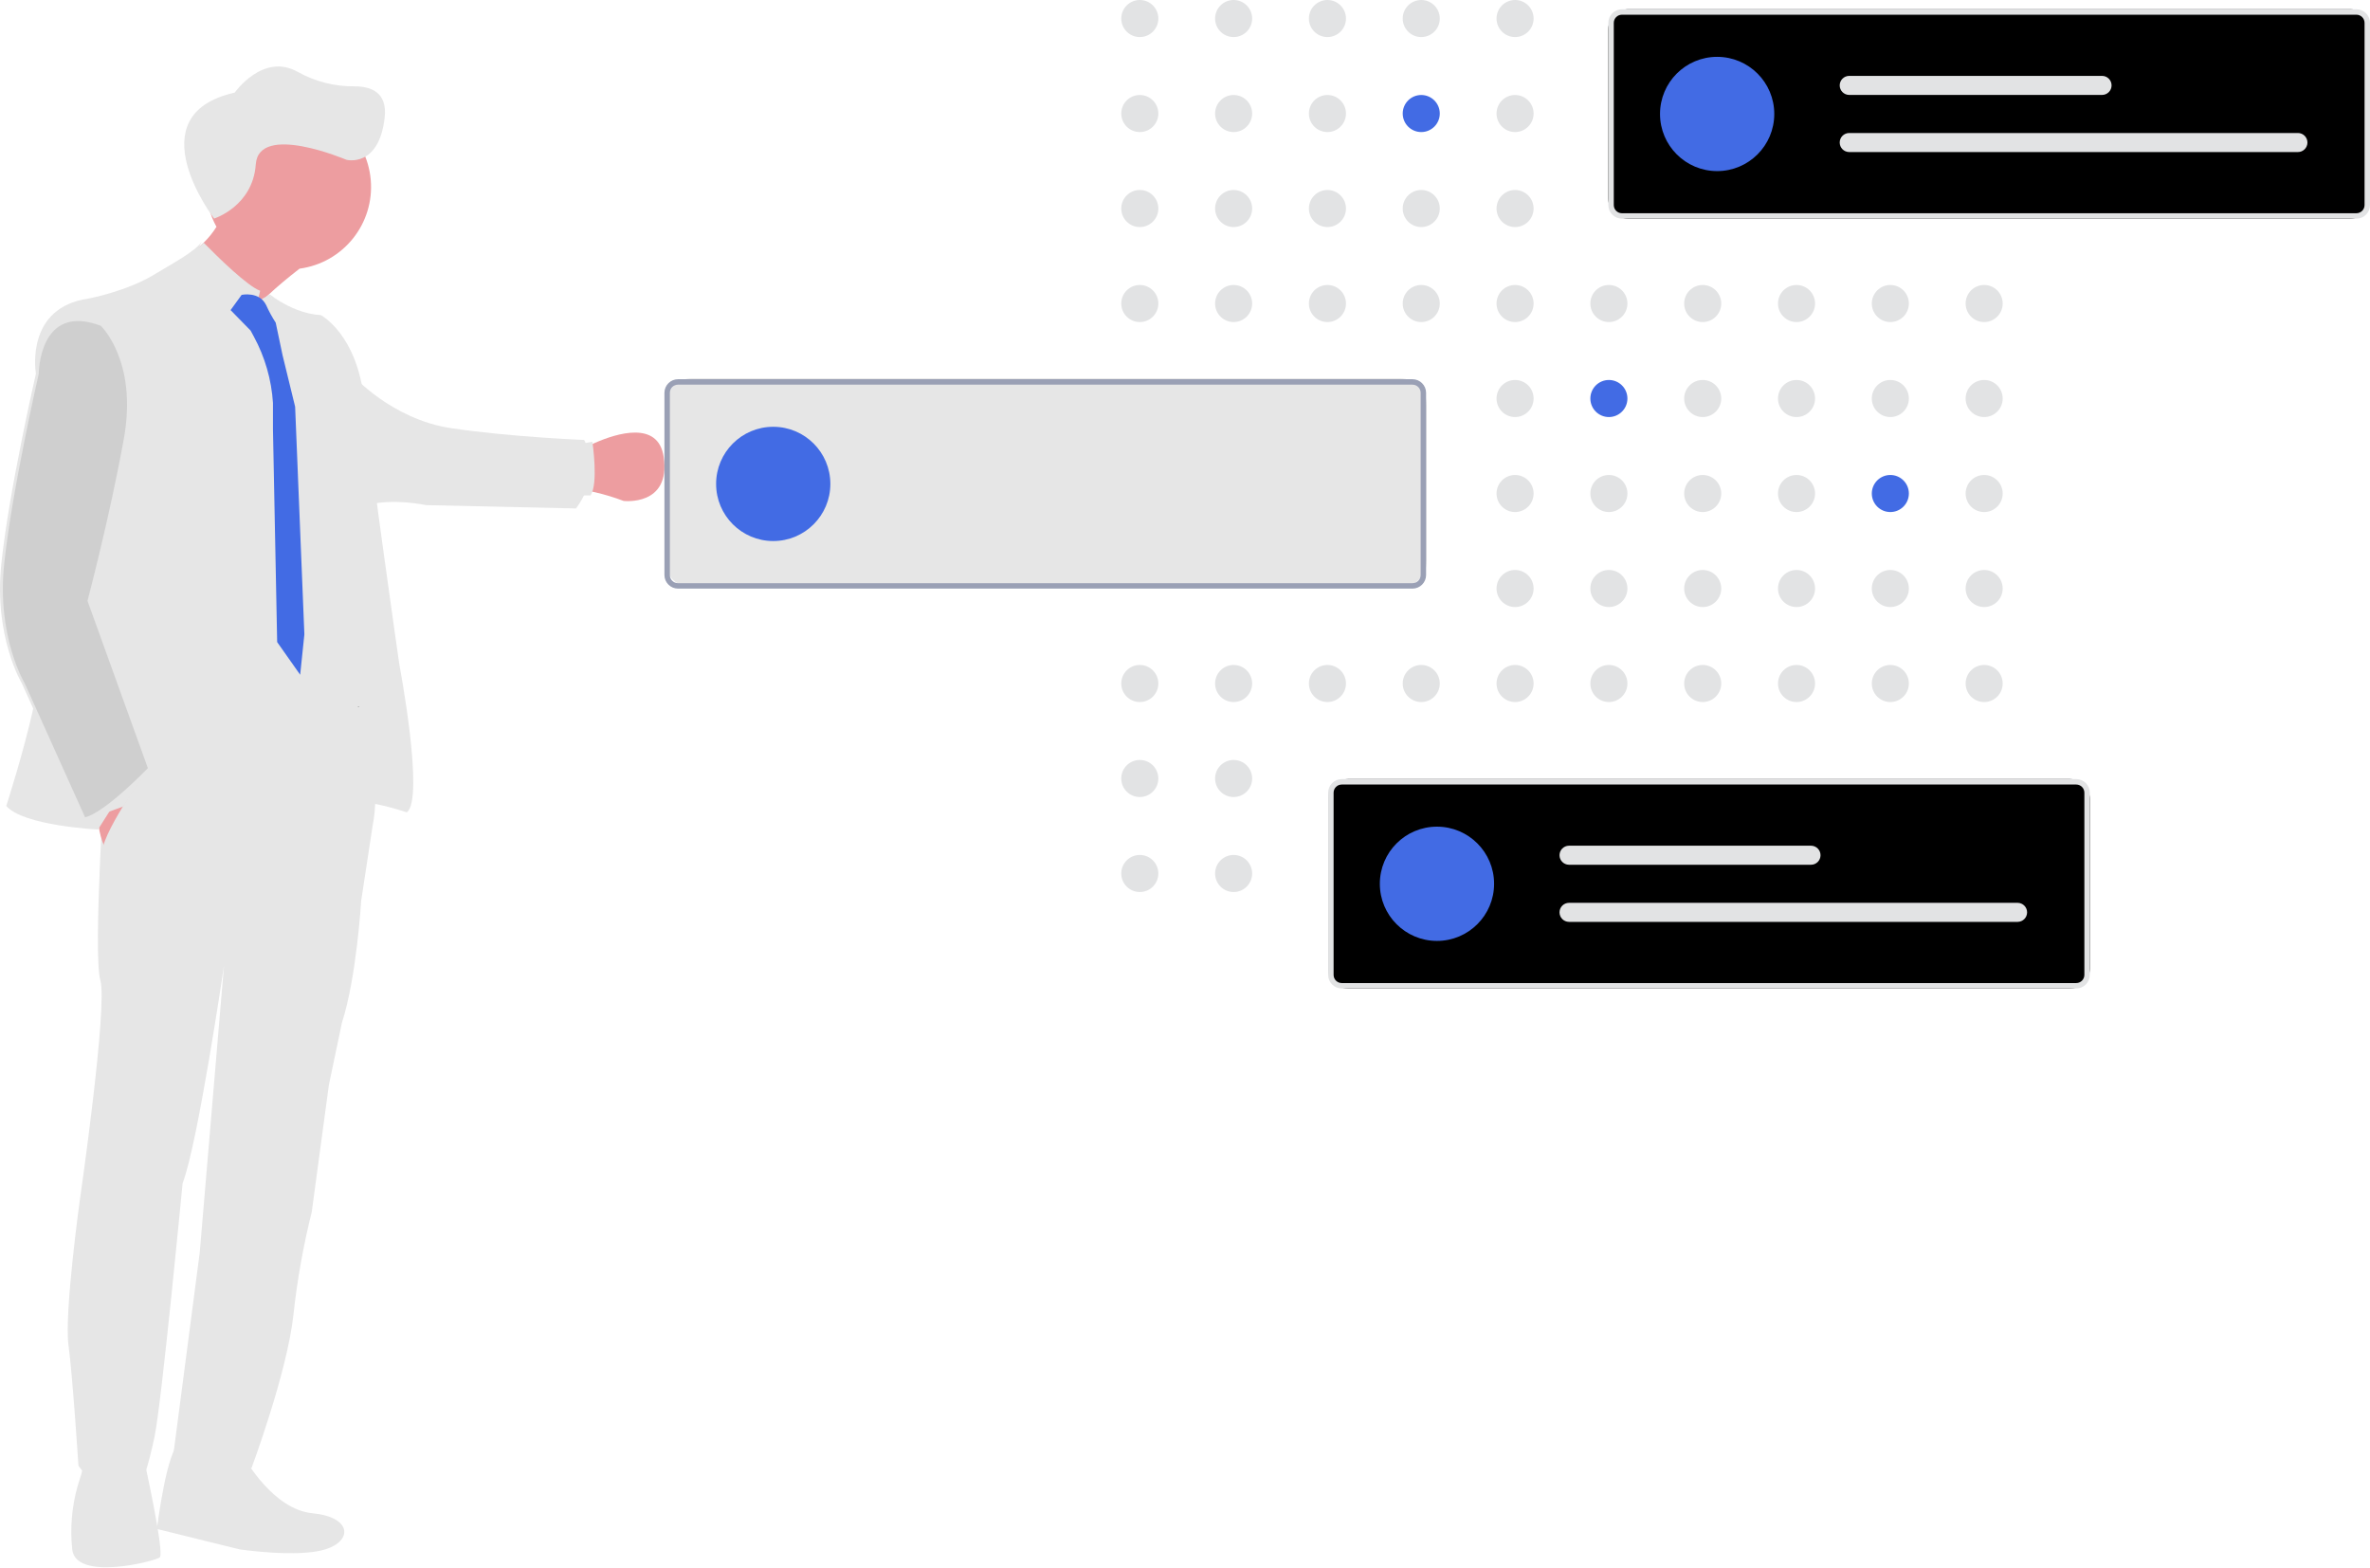
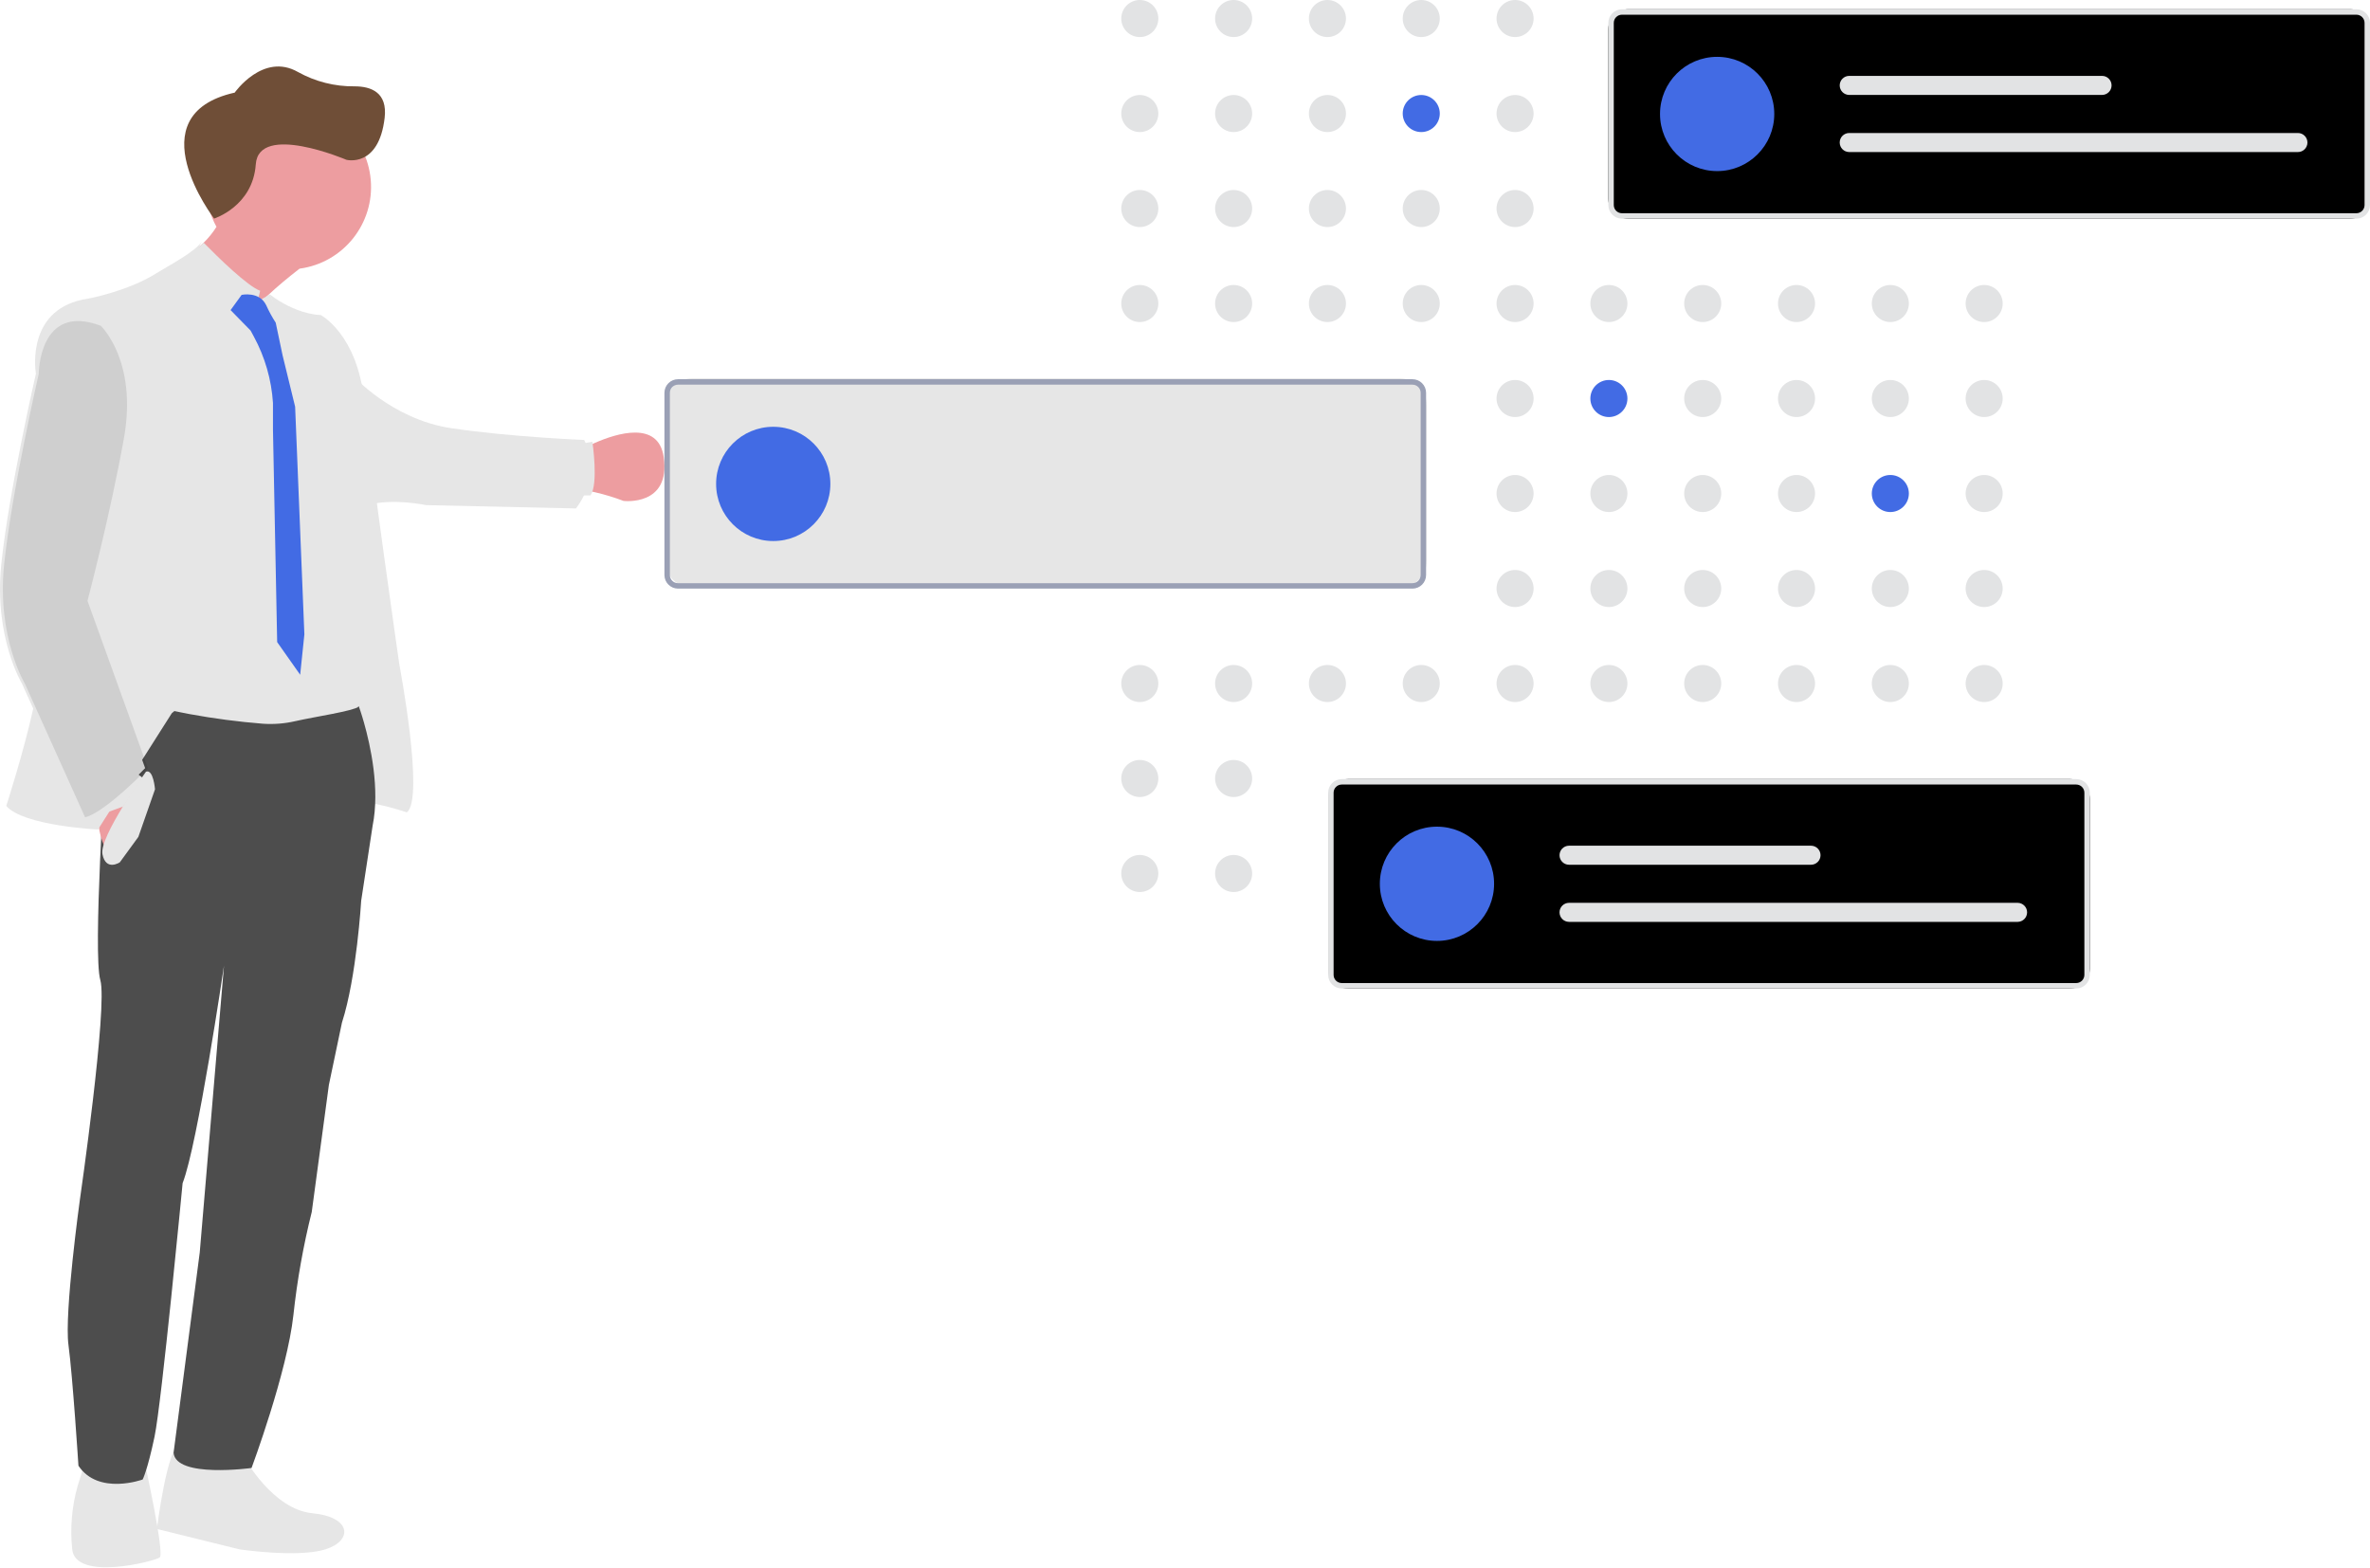
<svg xmlns="http://www.w3.org/2000/svg" width="960" height="634.843" viewBox="0 0 960 634.843" role="img" artist="Katerina Limpitsouni" source="https://undraw.co/">
-   <style>@keyframes svg-sway{0%,100%{transform:rotate(0deg)}50%{transform:rotate(2.5deg)}}@keyframes svg-drift{0%,100%{transform:translate(0,0)}50%{transform:translate(4px,-5px)}}@keyframes svg-pulse{0%,100%{transform:scale(1);opacity:1}50%{transform:scale(1.15);opacity:.85}}.svg-anim{transform-box:fill-box;transform-origin:50% 50%}.svg-a3{animation:svg-sway 8.5s ease-in-out infinite .6s;transform-origin:50% 100%}.svg-a4{animation:svg-drift 9s ease-in-out infinite .9s}.svg-a6{animation:svg-sway 7s ease-in-out infinite .2s}.svg-d1{animation:svg-pulse 3s ease-in-out infinite}.svg-d2{animation:svg-pulse 3.6s ease-in-out infinite .5s}.svg-d3{animation:svg-pulse 2.6s ease-in-out infinite 1s}.svg-d4{animation:svg-pulse 4s ease-in-out infinite 1.4s}@keyframes svg-nod{0%,50%,100%{transform:rotate(0deg)}20%{transform:rotate(-2.5deg)}35%{transform:rotate(2deg)}}@keyframes svg-tick-glow{0%,100%{filter:drop-shadow(0 0 0px rgba(58,128,255,.7))}50%{filter:drop-shadow(0 0 8px rgba(58,128,255,1))}}@keyframes svg-msg{0%,18%{opacity:0;transform:translateY(10px)}35%,75%{opacity:1;transform:translateY(0)}95%,100%{opacity:0;transform:translateY(-10px)}}.svg-nod1{animation:svg-nod 11s ease-in-out infinite;transform-origin:50% 100%}.svg-nod2{animation:svg-nod 13s ease-in-out infinite 2s;transform-origin:50% 100%}.svg-tick{animation:svg-tick-glow 3.2s ease-in-out infinite}.svg-msg1{animation:svg-msg 7s ease-in-out infinite}.svg-msg2{animation:svg-msg 7s ease-in-out infinite 2.3s}.svg-msg3{animation:svg-msg 7s ease-in-out infinite 4.6s}@keyframes svg-dot-spin-blink{0%{transform:rotate(0deg);opacity:1}50%{opacity:.2}100%{transform:rotate(360deg);opacity:1}}.dot-spin-blink{animation:svg-dot-spin-blink 2.4s linear infinite}</style>
+   <style>@keyframes svg-sway{0%,100%{transform:rotate(0deg)}50%{transform:rotate(2.5deg)}}@keyframes svg-drift{0%,100%{transform:translate(0,0)}50%{transform:translate(4px,-5px)}}@keyframes svg-pulse{0%,100%{transform:scale(1);opacity:1}50%{transform:scale(1.15);opacity:.85}}.svg-anim{transform-box:fill-box;transform-origin:50% 50%}.svg-a3{animation:svg-sway 8.5s ease-in-out infinite .6s;transform-origin:50% 100%}.svg-a4{animation:svg-drift 9s ease-in-out infinite .9s}.svg-a6{animation:svg-sway 7s ease-in-out infinite .2s}.svg-d1{animation:svg-pulse 3s ease-in-out infinite}.svg-d2{animation:svg-pulse 3.6s ease-in-out infinite .5s}.svg-d3{animation:svg-pulse 2.6s ease-in-out infinite 1s}.svg-d4{animation:svg-pulse 4s ease-in-out infinite 1.4s}@keyframes svg-nod{0%,50%,100%{transform:rotate(0deg)}20%{transform:rotate(-2.5deg)}35%{transform:rotate(2deg)}}@keyframes svg-tick-glow{0%,100%{filter:drop-shadow(0 0 0px rgba(58,128,255,.7))}50%{filter:drop-shadow(0 0 8px rgba(58,128,255,1))}}@keyframes svg-msg{0%,18%{opacity:0;transform:translateY(10px)}35%,75%{opacity:1;transform:translateY(0)}95%,100%{opacity:0;transform:translateY(-10px)}}.svg-nod1{animation:svg-nod 11s ease-in-out infinite;transform-origin:50% 100%}.svg-nod2{animation:svg-nod 13s ease-in-out infinite 2s;transform-origin:50% 100%}.svg-tick{animation:svg-tick-glow 3.2s ease-in-out infinite}.svg-msg1{animation:svg-msg 7s ease-in-out infinite}.svg-msg2{animation:svg-msg 7s ease-in-out infinite 2.3s}.svg-msg3{animation:svg-msg 7s ease-in-out infinite 4.6s}@keyframes svg-circle-flow{0%,100%{opacity:.15}50%{opacity:1}}.svg-circle-flow{animation:svg-circle-flow 3.5s ease-in-out infinite}</style>
  <defs>
    <linearGradient id="a-512" x1="-29.813" y1="3.039" x2="-29.813" y2="4.039" gradientUnits="objectBoundingBox">
      <stop offset="0" stop-color="gray" stop-opacity="0.251" />
      <stop offset="0.54" stop-color="gray" stop-opacity="0.122" />
      <stop offset="1" stop-color="gray" stop-opacity="0.102" />
    </linearGradient>
  </defs>
  <g transform="translate(-580.518 -251.921)">
    <path d="M315.42,349.712c1.033,3.316,1.948,6.478,2.718,9.2l-.48.172C317.06,356.562,316.3,353.3,315.42,349.712Zm-28.668-80.731-.145.082.136-.127Z" transform="translate(401.903 100.9)" fill="url(#a-512)" />
    <path d="M255.722,692.36c-5.391,1.731-9.441,34.875-9.441,34.875l33.525,8.281s23.513,3.47,34.684,0,10.791-13.1-5.2-14.642-27.363-22.153-27.363-22.153S261.113,690.63,255.722,692.36Z" transform="translate(397.795 144.004)" fill="#e6e6e6" />
    <path d="M219.586,698.677a20.19,20.19,0,0,1-1.3,7.783,68.011,68.011,0,0,0-3.371,25.234q.109,1.531.245,3.208c1.16,13.292,33.316,5.02,35.455,3.47s-6.343-39.7-6.343-39.7S219.051,693.286,219.586,698.677Z" transform="translate(394.589 144.428)" fill="#e6e6e6" />
    <path d="M.018,65.93C.011,65.913,0,65.9,0,65.89s.929-.46,2.423-1.339c.9-.528,2-1.215,3.226-2.039a55.671,55.671,0,0,0,7.984-6.553,34.074,34.074,0,0,0,5.189-6.428A33.2,33.2,0,0,1,14.667,33.49v-.164A33.384,33.384,0,1,1,52.484,66.478L51.809,67c-3.881,3.01-8.258,6.615-12.458,10.556C37.815,79,36.3,80.472,34.846,81.983a77.884,77.884,0,0,0-8,9.568c-3.784,5.44-6.127,10.908-5.742,15.888a13.447,13.447,0,0,0,.274,1.829c.642,2.841.695,4.064.312,4.063C19.347,113.324.6,67.361.018,65.93Z" transform="translate(649.382 294.266)" fill="#ed9da0" />
    <path d="M403.191,327.39s1.921-1.069,4.82-2.347c8.526-3.715,25.551-9.151,27.7,5.817,2.89,20.079-16.255,17.768-16.255,17.768a89.446,89.446,0,0,0-11.607-3.525,14.91,14.91,0,0,0-5.953-.372Z" transform="translate(413.646 106.198)" fill="#ed9da0" />
    <path d="M400.424,346.056h5.763c3.353-4.53.788-21.746.788-21.746l-5.011.906Z" transform="translate(413.496 106.54)" fill="#e6e6e6" />
    <path d="M35.339,206.251c-3.824,1.928-6.939-21.2-6.939-21.2l-6.349-23.892-.956-50.67L25.127,92a31.277,31.277,0,0,1,5.032-2.321C26.583,76.852,19.586,54.934,18.068,50.188c-.2-.584-.3-.908-.3-.908L6.508,17.429,0,0A35.349,35.349,0,0,0,3.915,2.717C7.694,5.026,13.837,8.034,20.65,8.38c0,0,14.757,7.812,17.5,34.54s14.3,107.071,14.3,107.071,10.292,54.171,3.043,59.8l-.009-.073-.009.09S39.163,204.316,35.339,206.251Z" transform="translate(689.838 371.169)" fill="#e6e6e6" />
    <path d="M324.153,352.487c10.411-2.918,23.848,0,23.848,0l60.707,1.341c10.837-14.307,3.325-27.744,3.325-27.744s-29.774-1.169-53.9-4.775-40.021-21.528-40.021-21.528Z" transform="translate(405.112 104.042)" fill="#e6e6e6" />
    <path d="M0,200.215l8.316-79.369L10.13,9.929l3.753,1.964-1.343-3.3-.188-.46s3.069-2.539,3.417-1.579A55.975,55.975,0,0,0,23.748,0C29.8,6.146,41.577,17.66,46.627,19.461c0,0-.407,1.85-1.08,4.41l.011,0L49.625,21.5l.292-.17.657-.38s.221.471.635,1.334C54.726,29.719,71.836,66.1,71.473,69.218c-.383,3.46,12.206,47.095,12.206,47.095l-6.072,41.329s11.513,28.7,8.469,39.3c-1.279,4.45-16.641,5.741-34.042,5.742C27.964,202.685,0,200.215,0,200.215Z" transform="translate(639.267 350.228)" fill="#e6e6e6" />
    <path d="M278.894,276.505l8.1,8.282,1.309,2.419a65.064,65.064,0,0,1,7.761,26.91v10.746l1.7,86.122,9.32,13.238,1.7-16.382-3.744-92.193-5.087-20.84-2.777-13.2a53.049,53.049,0,0,1-3.881-7.131c-2.777-5.681-9.924-4.141-9.924-4.141Z" transform="translate(395.025 101.023)" fill="#426be4" />
-     <path d="M218.415,621.871s11.362-78.43,8.282-89.013,2.12-88.8,2.12-88.8l1.712-14.669.96-8.272.408-3.461,1.984.607a292.757,292.757,0,0,0,58.7,10.764,44.779,44.779,0,0,0,13.138-1.051c7.865-1.794,23.069-4,25.723-5.88,0,0,.906,2.437,2.039,6.424,2.609,9.215,6.542,26.829,3.516,41.833l-4.63,30.344s-1.821,30.924-7.8,49.426l-5.292,25.234L312.339,626.8a308.069,308.069,0,0,0-7.421,41.679c-2.528,23.322-16.962,62.012-16.962,62.012s-30.68,4.24-31.586-6.161l10.6-81.121,9.822-116.177s-10.646,72.486-16.762,88.1c0,0-8.481,88.986-11.371,102.694s-4.811,17.333-4.811,17.333-17.922,6.56-26.013-5.581c0,0-2.311-36.016-4.041-48.928C212.054,667.718,218.415,621.871,218.415,621.871Z" transform="translate(394.456 116.049)" fill="#e6e6e6" />
+     <path d="M218.415,621.871s11.362-78.43,8.282-89.013,2.12-88.8,2.12-88.8l1.712-14.669.96-8.272.408-3.461,1.984.607a292.757,292.757,0,0,0,58.7,10.764,44.779,44.779,0,0,0,13.138-1.051c7.865-1.794,23.069-4,25.723-5.88,0,0,.906,2.437,2.039,6.424,2.609,9.215,6.542,26.829,3.516,41.833l-4.63,30.344s-1.821,30.924-7.8,49.426l-5.292,25.234L312.339,626.8a308.069,308.069,0,0,0-7.421,41.679c-2.528,23.322-16.962,62.012-16.962,62.012s-30.68,4.24-31.586-6.161l10.6-81.121,9.822-116.177s-10.646,72.486-16.762,88.1c0,0-8.481,88.986-11.371,102.694s-4.811,17.333-4.811,17.333-17.922,6.56-26.013-5.581c0,0-2.311-36.016-4.041-48.928C212.054,667.718,218.415,621.871,218.415,621.871Z" transform="translate(394.456 116.049)" fill="#4d4d4d" />
    <path d="M231.438,443.686l12.685,6.17L229,478.37c-5.681-5.3-5.011-26.394-5.011-26.394Z" transform="translate(395.522 118.7)" fill="#ed9da0" />
    <path d="M128.7,281.765l5.78,4.53-7.7,11.661-10.5,3.851-.87-7.711Z" transform="translate(503.715 280.621)" fill="#e6e6e6" />
    <path d="M320.6,421.8a.274.274,0,0,1-.054-.136,4.788,4.788,0,0,1-.507.29Z" transform="translate(405.308 116.457)" />
    <path d="M2.542,228.719s7.028-21.767,10.92-39.444L8.891,179.151S-2.521,160.366.513,130.891,14.529,53.722,14.529,53.722s0-.065,0-.189c-.367-2.42-3.45-26.724,21.126-30.293,0,0,16.067-2.972,27.572-10.219C67.5,10.328,79.768,3.905,81.718,0c0,0-5.532,11.8-4.443,14.9.589,1.631,1.208,3.381,1.852,5.212C82.7,30.26,87.077,42.929,89.969,52.046a103.1,103.1,0,0,1,3.054,10.919s8.325,36.557,9.059,49.277S103.271,142,89.969,164.117,69.6,191.144,69.6,191.144l-6.355,10-5.658,8.917,1.206,3.343s-3.733,3.894-8.566,8.258l-10.531,16.6S9.477,236.812,2.542,228.719Z" transform="translate(580.518 349.658)" fill="#e6e6e6" />
    <path d="M204.181,301.358s-10.982,47.7-14.017,77.17,8.381,48.257,8.381,48.257l24.419,54.192c8.381-2.156,25.433-19.934,25.433-19.934L223.933,393.27s9.07-34.222,14.742-65.745-9.36-45.666-9.36-45.666C204.172,272.327,204.181,301.358,204.181,301.358Z" transform="translate(392.027 102.021)" opacity="0.1" style="isolation:isolate" />
    <path d="M247.556,452.752l-6.741,19.272-7.511,10.3s-5.627,3.76-7.031-3.271S243.9,445.621,243.9,445.621C246.9,444.434,247.556,452.752,247.556,452.752Z" transform="translate(395.75 118.885)" fill="#e6e6e6" />
-     <path d="M266.857,244.888s-32.155-41.945,8.337-51.014c0,0,11.5-16.425,25.637-8.346a46.032,46.032,0,0,0,22.894,5.8c6.848,0,13.4,2.551,12.207,12.754-2.382,20.406-15.482,17-15.482,17s-35.527-15.152-36.718,1.853S266.857,244.888,266.857,244.888Z" transform="translate(400.392 95.564)" fill="#e6e6e6" />
-     <g class="svg-anim svg-d1">
+     <path d="M266.857,244.888s-32.155-41.945,8.337-51.014c0,0,11.5-16.425,25.637-8.346a46.032,46.032,0,0,0,22.894,5.8c6.848,0,13.4,2.551,12.207,12.754-2.382,20.406-15.482,17-15.482,17s-35.527-15.152-36.718,1.853S266.857,244.888,266.857,244.888Z" transform="translate(400.392 95.564)" fill="#6f4e37" />
+     <g class="svg-anim svg-circle-flow" style="animation-delay:0.00s">
      <circle cx="7.507" cy="7.507" r="7.507" transform="translate(1034.702 251.921)" fill="#e2e3e4" />
    </g>
-     <g class="svg-anim svg-d2">
+     <g class="svg-anim svg-circle-flow" style="animation-delay:0.06s">
      <circle cx="7.507" cy="7.507" r="7.507" transform="translate(1072.706 251.921)" fill="#e2e3e4" />
    </g>
-     <g class="svg-anim svg-d3">
+     <g class="svg-anim svg-circle-flow" style="animation-delay:0.12s">
      <circle cx="7.507" cy="7.507" r="7.507" transform="translate(1110.707 251.921)" fill="#e2e3e4" />
    </g>
-     <g class="svg-anim svg-d4">
+     <g class="svg-anim svg-circle-flow" style="animation-delay:0.18s">
      <circle cx="7.507" cy="7.507" r="7.507" transform="translate(1148.708 251.921)" fill="#e2e3e4" />
    </g>
-     <g class="svg-anim dot-spin-blink" style="animation-delay:0s">
+     <g class="svg-anim svg-circle-flow" style="animation-delay:0.24s">
      <circle cx="7.507" cy="7.507" r="7.507" transform="translate(1186.711 251.921)" fill="#e2e3e4" />
    </g>
-     <circle cx="7.507" cy="7.507" r="7.507" transform="translate(1034.702 290.4)" fill="#e2e3e4" />
-     <circle cx="7.507" cy="7.507" r="7.507" transform="translate(1072.706 290.4)" fill="#e2e3e4" />
-     <circle cx="7.507" cy="7.507" r="7.507" transform="translate(1110.707 290.4)" fill="#e2e3e4" />
-     <circle cx="7.507" cy="7.507" r="7.507" transform="translate(1148.708 290.4)" fill="#426be4" />
-     <g class="svg-anim dot-spin-blink" style="animation-delay:.3s">
+     <g class="svg-anim svg-circle-flow" style="animation-delay:0.06s">
+       <circle cx="7.507" cy="7.507" r="7.507" transform="translate(1034.702 290.4)" fill="#e2e3e4" />
+     </g>
+     <g class="svg-anim svg-circle-flow" style="animation-delay:0.12s">
+       <circle cx="7.507" cy="7.507" r="7.507" transform="translate(1072.706 290.4)" fill="#e2e3e4" />
+     </g>
+     <g class="svg-anim svg-circle-flow" style="animation-delay:0.18s">
+       <circle cx="7.507" cy="7.507" r="7.507" transform="translate(1110.707 290.4)" fill="#e2e3e4" />
+     </g>
+     <g class="svg-anim svg-circle-flow" style="animation-delay:0.24s">
+       <circle cx="7.507" cy="7.507" r="7.507" transform="translate(1148.708 290.4)" fill="#426be4" />
+     </g>
+     <g class="svg-anim svg-circle-flow" style="animation-delay:0.30s">
      <circle cx="7.507" cy="7.507" r="7.507" transform="translate(1186.711 290.4)" fill="#e2e3e4" />
    </g>
-     <g class="svg-anim dot-spin-blink" style="animation-delay:.6s">
+     <g class="svg-anim svg-circle-flow" style="animation-delay:0.42s">
      <circle cx="7.507" cy="7.507" r="7.507" transform="translate(1262.716 290.4)" fill="#e2e3e4" />
    </g>
-     <circle cx="7.507" cy="7.507" r="7.507" transform="translate(1034.702 328.879)" fill="#e2e3e4" />
-     <circle cx="7.507" cy="7.507" r="7.507" transform="translate(1072.706 328.879)" fill="#e2e3e4" />
-     <circle cx="7.507" cy="7.507" r="7.507" transform="translate(1110.707 328.879)" fill="#e2e3e4" />
-     <circle cx="7.507" cy="7.507" r="7.507" transform="translate(1148.708 328.879)" fill="#e2e3e4" />
-     <g class="svg-anim dot-spin-blink" style="animation-delay:.9s">
+     <g class="svg-anim svg-circle-flow" style="animation-delay:0.12s">
+       <circle cx="7.507" cy="7.507" r="7.507" transform="translate(1034.702 328.879)" fill="#e2e3e4" />
+     </g>
+     <g class="svg-anim svg-circle-flow" style="animation-delay:0.18s">
+       <circle cx="7.507" cy="7.507" r="7.507" transform="translate(1072.706 328.879)" fill="#e2e3e4" />
+     </g>
+     <g class="svg-anim svg-circle-flow" style="animation-delay:0.24s">
+       <circle cx="7.507" cy="7.507" r="7.507" transform="translate(1110.707 328.879)" fill="#e2e3e4" />
+     </g>
+     <g class="svg-anim svg-circle-flow" style="animation-delay:0.30s">
+       <circle cx="7.507" cy="7.507" r="7.507" transform="translate(1148.708 328.879)" fill="#e2e3e4" />
+     </g>
+     <g class="svg-anim svg-circle-flow" style="animation-delay:0.36s">
      <circle cx="7.507" cy="7.507" r="7.507" transform="translate(1186.711 328.879)" fill="#e2e3e4" />
    </g>
-     <circle cx="7.507" cy="7.507" r="7.507" transform="translate(1034.702 367.358)" fill="#e2e3e4" />
-     <circle cx="7.507" cy="7.507" r="7.507" transform="translate(1072.706 367.358)" fill="#e2e3e4" />
-     <circle cx="7.507" cy="7.507" r="7.507" transform="translate(1110.707 367.358)" fill="#e2e3e4" />
-     <circle cx="7.507" cy="7.507" r="7.507" transform="translate(1148.708 367.358)" fill="#e2e3e4" />
-     <g class="svg-anim dot-spin-blink" style="animation-delay:1.2s">
+     <g class="svg-anim svg-circle-flow" style="animation-delay:0.18s">
+       <circle cx="7.507" cy="7.507" r="7.507" transform="translate(1034.702 367.358)" fill="#e2e3e4" />
+     </g>
+     <g class="svg-anim svg-circle-flow" style="animation-delay:0.24s">
+       <circle cx="7.507" cy="7.507" r="7.507" transform="translate(1072.706 367.358)" fill="#e2e3e4" />
+     </g>
+     <g class="svg-anim svg-circle-flow" style="animation-delay:0.30s">
+       <circle cx="7.507" cy="7.507" r="7.507" transform="translate(1110.707 367.358)" fill="#e2e3e4" />
+     </g>
+     <g class="svg-anim svg-circle-flow" style="animation-delay:0.36s">
+       <circle cx="7.507" cy="7.507" r="7.507" transform="translate(1148.708 367.358)" fill="#e2e3e4" />
+     </g>
+     <g class="svg-anim svg-circle-flow" style="animation-delay:0.42s">
      <circle cx="7.507" cy="7.507" r="7.507" transform="translate(1186.711 367.358)" fill="#e2e3e4" />
    </g>
-     <circle cx="7.507" cy="7.507" r="7.507" transform="translate(1224.712 367.358)" fill="#e2e3e4" />
-     <circle cx="7.507" cy="7.507" r="7.507" transform="translate(1262.716 367.358)" fill="#e2e3e4" />
-     <circle cx="7.507" cy="7.507" r="7.507" transform="translate(1300.717 367.358)" fill="#e2e3e4" />
-     <circle cx="7.507" cy="7.507" r="7.507" transform="translate(1338.718 367.358)" fill="#e2e3e4" />
-     <circle cx="7.507" cy="7.507" r="7.507" transform="translate(1376.721 367.358)" fill="#e2e3e4" />
-     <circle cx="7.507" cy="7.507" r="7.507" transform="translate(1186.711 405.838)" fill="#e2e3e4" />
-     <circle cx="7.507" cy="7.507" r="7.507" transform="translate(1224.712 405.838)" fill="#426be4" />
-     <circle cx="7.507" cy="7.507" r="7.507" transform="translate(1262.716 405.838)" fill="#e2e3e4" />
-     <circle cx="7.507" cy="7.507" r="7.507" transform="translate(1300.717 405.838)" fill="#e2e3e4" />
-     <circle cx="7.507" cy="7.507" r="7.507" transform="translate(1338.718 405.838)" fill="#e2e3e4" />
-     <circle cx="7.507" cy="7.507" r="7.507" transform="translate(1376.721 405.838)" fill="#e2e3e4" />
-     <circle cx="7.507" cy="7.507" r="7.507" transform="translate(1186.711 444.317)" fill="#e2e3e4" />
-     <circle cx="7.507" cy="7.507" r="7.507" transform="translate(1224.712 444.317)" fill="#e2e3e4" />
-     <circle cx="7.507" cy="7.507" r="7.507" transform="translate(1262.716 444.317)" fill="#e2e3e4" />
-     <circle cx="7.507" cy="7.507" r="7.507" transform="translate(1300.717 444.317)" fill="#e2e3e4" />
-     <circle cx="7.507" cy="7.507" r="7.507" transform="translate(1338.718 444.317)" fill="#426be4" />
-     <circle cx="7.507" cy="7.507" r="7.507" transform="translate(1376.721 444.317)" fill="#e2e3e4" />
-     <circle cx="7.507" cy="7.507" r="7.507" transform="translate(1186.711 482.795)" fill="#e2e3e4" />
-     <circle cx="7.507" cy="7.507" r="7.507" transform="translate(1224.712 482.795)" fill="#e2e3e4" />
-     <circle cx="7.507" cy="7.507" r="7.507" transform="translate(1262.716 482.795)" fill="#e2e3e4" />
-     <circle cx="7.507" cy="7.507" r="7.507" transform="translate(1300.717 482.795)" fill="#e2e3e4" />
-     <circle cx="7.507" cy="7.507" r="7.507" transform="translate(1338.718 482.795)" fill="#e2e3e4" />
-     <circle cx="7.507" cy="7.507" r="7.507" transform="translate(1376.721 482.795)" fill="#e2e3e4" />
-     <circle cx="7.507" cy="7.507" r="7.507" transform="translate(1034.702 521.274)" fill="#e2e3e4" />
-     <circle cx="7.507" cy="7.507" r="7.507" transform="translate(1072.706 521.274)" fill="#e2e3e4" />
-     <circle cx="7.507" cy="7.507" r="7.507" transform="translate(1110.707 521.274)" fill="#e2e3e4" />
-     <circle cx="7.507" cy="7.507" r="7.507" transform="translate(1148.708 521.274)" fill="#e2e3e4" />
-     <circle cx="7.507" cy="7.507" r="7.507" transform="translate(1186.711 521.274)" fill="#e2e3e4" />
-     <circle cx="7.507" cy="7.507" r="7.507" transform="translate(1224.712 521.274)" fill="#e2e3e4" />
-     <circle cx="7.507" cy="7.507" r="7.507" transform="translate(1262.716 521.274)" fill="#e2e3e4" />
-     <circle cx="7.507" cy="7.507" r="7.507" transform="translate(1300.717 521.274)" fill="#e2e3e4" />
-     <circle cx="7.507" cy="7.507" r="7.507" transform="translate(1338.718 521.274)" fill="#e2e3e4" />
-     <circle cx="7.507" cy="7.507" r="7.507" transform="translate(1376.721 521.274)" fill="#e2e3e4" />
-     <g class="svg-anim dot-spin-blink" style="animation-delay:0s">
+     <g class="svg-anim svg-circle-flow" style="animation-delay:0.48s">
+       <circle cx="7.507" cy="7.507" r="7.507" transform="translate(1224.712 367.358)" fill="#e2e3e4" />
+     </g>
+     <g class="svg-anim svg-circle-flow" style="animation-delay:0.54s">
+       <circle cx="7.507" cy="7.507" r="7.507" transform="translate(1262.716 367.358)" fill="#e2e3e4" />
+     </g>
+     <g class="svg-anim svg-circle-flow" style="animation-delay:0.60s">
+       <circle cx="7.507" cy="7.507" r="7.507" transform="translate(1300.717 367.358)" fill="#e2e3e4" />
+     </g>
+     <g class="svg-anim svg-circle-flow" style="animation-delay:0.66s">
+       <circle cx="7.507" cy="7.507" r="7.507" transform="translate(1338.718 367.358)" fill="#e2e3e4" />
+     </g>
+     <g class="svg-anim svg-circle-flow" style="animation-delay:0.72s">
+       <circle cx="7.507" cy="7.507" r="7.507" transform="translate(1376.721 367.358)" fill="#e2e3e4" />
+     </g>
+     <g class="svg-anim svg-circle-flow" style="animation-delay:0.48s">
+       <circle cx="7.507" cy="7.507" r="7.507" transform="translate(1186.711 405.838)" fill="#e2e3e4" />
+     </g>
+     <g class="svg-anim svg-circle-flow" style="animation-delay:0.54s">
+       <circle cx="7.507" cy="7.507" r="7.507" transform="translate(1224.712 405.838)" fill="#426be4" />
+     </g>
+     <g class="svg-anim svg-circle-flow" style="animation-delay:0.60s">
+       <circle cx="7.507" cy="7.507" r="7.507" transform="translate(1262.716 405.838)" fill="#e2e3e4" />
+     </g>
+     <g class="svg-anim svg-circle-flow" style="animation-delay:0.66s">
+       <circle cx="7.507" cy="7.507" r="7.507" transform="translate(1300.717 405.838)" fill="#e2e3e4" />
+     </g>
+     <g class="svg-anim svg-circle-flow" style="animation-delay:0.72s">
+       <circle cx="7.507" cy="7.507" r="7.507" transform="translate(1338.718 405.838)" fill="#e2e3e4" />
+     </g>
+     <g class="svg-anim svg-circle-flow" style="animation-delay:0.78s">
+       <circle cx="7.507" cy="7.507" r="7.507" transform="translate(1376.721 405.838)" fill="#e2e3e4" />
+     </g>
+     <g class="svg-anim svg-circle-flow" style="animation-delay:0.54s">
+       <circle cx="7.507" cy="7.507" r="7.507" transform="translate(1186.711 444.317)" fill="#e2e3e4" />
+     </g>
+     <g class="svg-anim svg-circle-flow" style="animation-delay:0.60s">
+       <circle cx="7.507" cy="7.507" r="7.507" transform="translate(1224.712 444.317)" fill="#e2e3e4" />
+     </g>
+     <g class="svg-anim svg-circle-flow" style="animation-delay:0.66s">
+       <circle cx="7.507" cy="7.507" r="7.507" transform="translate(1262.716 444.317)" fill="#e2e3e4" />
+     </g>
+     <g class="svg-anim svg-circle-flow" style="animation-delay:0.72s">
+       <circle cx="7.507" cy="7.507" r="7.507" transform="translate(1300.717 444.317)" fill="#e2e3e4" />
+     </g>
+     <g class="svg-anim svg-circle-flow" style="animation-delay:0.78s">
+       <circle cx="7.507" cy="7.507" r="7.507" transform="translate(1338.718 444.317)" fill="#426be4" />
+     </g>
+     <g class="svg-anim svg-circle-flow" style="animation-delay:0.84s">
+       <circle cx="7.507" cy="7.507" r="7.507" transform="translate(1376.721 444.317)" fill="#e2e3e4" />
+     </g>
+     <g class="svg-anim svg-circle-flow" style="animation-delay:0.60s">
+       <circle cx="7.507" cy="7.507" r="7.507" transform="translate(1186.711 482.795)" fill="#e2e3e4" />
+     </g>
+     <g class="svg-anim svg-circle-flow" style="animation-delay:0.66s">
+       <circle cx="7.507" cy="7.507" r="7.507" transform="translate(1224.712 482.795)" fill="#e2e3e4" />
+     </g>
+     <g class="svg-anim svg-circle-flow" style="animation-delay:0.72s">
+       <circle cx="7.507" cy="7.507" r="7.507" transform="translate(1262.716 482.795)" fill="#e2e3e4" />
+     </g>
+     <g class="svg-anim svg-circle-flow" style="animation-delay:0.78s">
+       <circle cx="7.507" cy="7.507" r="7.507" transform="translate(1300.717 482.795)" fill="#e2e3e4" />
+     </g>
+     <g class="svg-anim svg-circle-flow" style="animation-delay:0.84s">
+       <circle cx="7.507" cy="7.507" r="7.507" transform="translate(1338.718 482.795)" fill="#e2e3e4" />
+     </g>
+     <g class="svg-anim svg-circle-flow" style="animation-delay:0.90s">
+       <circle cx="7.507" cy="7.507" r="7.507" transform="translate(1376.721 482.795)" fill="#e2e3e4" />
+     </g>
+     <g class="svg-anim svg-circle-flow" style="animation-delay:0.42s">
+       <circle cx="7.507" cy="7.507" r="7.507" transform="translate(1034.702 521.274)" fill="#e2e3e4" />
+     </g>
+     <g class="svg-anim svg-circle-flow" style="animation-delay:0.48s">
+       <circle cx="7.507" cy="7.507" r="7.507" transform="translate(1072.706 521.274)" fill="#e2e3e4" />
+     </g>
+     <g class="svg-anim svg-circle-flow" style="animation-delay:0.54s">
+       <circle cx="7.507" cy="7.507" r="7.507" transform="translate(1110.707 521.274)" fill="#e2e3e4" />
+     </g>
+     <g class="svg-anim svg-circle-flow" style="animation-delay:0.60s">
+       <circle cx="7.507" cy="7.507" r="7.507" transform="translate(1148.708 521.274)" fill="#e2e3e4" />
+     </g>
+     <g class="svg-anim svg-circle-flow" style="animation-delay:0.66s">
+       <circle cx="7.507" cy="7.507" r="7.507" transform="translate(1186.711 521.274)" fill="#e2e3e4" />
+     </g>
+     <g class="svg-anim svg-circle-flow" style="animation-delay:0.72s">
+       <circle cx="7.507" cy="7.507" r="7.507" transform="translate(1224.712 521.274)" fill="#e2e3e4" />
+     </g>
+     <g class="svg-anim svg-circle-flow" style="animation-delay:0.78s">
+       <circle cx="7.507" cy="7.507" r="7.507" transform="translate(1262.716 521.274)" fill="#e2e3e4" />
+     </g>
+     <g class="svg-anim svg-circle-flow" style="animation-delay:0.84s">
+       <circle cx="7.507" cy="7.507" r="7.507" transform="translate(1300.717 521.274)" fill="#e2e3e4" />
+     </g>
+     <g class="svg-anim svg-circle-flow" style="animation-delay:0.90s">
+       <circle cx="7.507" cy="7.507" r="7.507" transform="translate(1338.718 521.274)" fill="#e2e3e4" />
+     </g>
+     <g class="svg-anim svg-circle-flow" style="animation-delay:0.96s">
+       <circle cx="7.507" cy="7.507" r="7.507" transform="translate(1376.721 521.274)" fill="#e2e3e4" />
+     </g>
+     <g class="svg-anim svg-circle-flow" style="animation-delay:0.48s">
      <circle cx="7.507" cy="7.507" r="7.507" transform="translate(1034.668 574.736) rotate(-89.767)" fill="#e2e3e4" />
    </g>
-     <g class="svg-anim dot-spin-blink" style="animation-delay:.3s">
+     <g class="svg-anim svg-circle-flow" style="animation-delay:0.54s">
      <circle cx="7.507" cy="7.507" r="7.507" transform="translate(1072.706 559.753)" fill="#e2e3e4" />
    </g>
-     <g class="svg-anim dot-spin-blink" style="animation-delay:.6s">
+     <g class="svg-anim svg-circle-flow" style="animation-delay:0.54s">
      <circle cx="7.507" cy="7.507" r="7.507" transform="translate(1034.668 613.215) rotate(-89.767)" fill="#e2e3e4" />
    </g>
-     <g class="svg-anim dot-spin-blink" style="animation-delay:.9s">
+     <g class="svg-anim svg-circle-flow" style="animation-delay:0.60s">
      <circle cx="7.507" cy="7.507" r="7.507" transform="translate(1072.706 598.232)" fill="#e2e3e4" />
    </g>
-     <g class="svg-anim dot-spin-blink" style="animation-delay:1.2s">
+     <g class="svg-anim svg-circle-flow" style="animation-delay:0.72s">
      <circle cx="7.507" cy="7.507" r="7.507" transform="translate(1148.708 598.232)" fill="#e2e3e4" />
    </g>
    <g class="svg-anim svg-msg1">
      <rect x="811.776" y="165.328" width="308.518" height="84.818" rx="8" transform="translate(420.224 90.347)" fill="#000" />
      <path d="M1114.785,250.146h-297.5a5.516,5.516,0,0,1-5.509-5.509v-73.8a5.516,5.516,0,0,1,5.509-5.509h297.5a5.516,5.516,0,0,1,5.509,5.509v73.8a5.516,5.516,0,0,1-5.509,5.509Zm-297.5-82.612a3.309,3.309,0,0,0-3.306,3.306v73.8a3.309,3.309,0,0,0,3.306,3.306h297.5a3.309,3.309,0,0,0,3.306-3.306v-73.8a3.309,3.309,0,0,0-3.306-3.306Z" transform="translate(420.224 90.347)" fill="#e2e3e4" />
      <circle cx="23.139" cy="23.139" r="23.139" transform="translate(1252.932 274.946)" fill="#426be4" />
      <path d="M900.63,189.817a3.857,3.857,0,0,0,0,7.713H1003.1a3.856,3.856,0,1,0,0-7.713Z" transform="translate(428.882 92.841)" fill="#e2e3e4" />
      <path d="M900.63,210.817a3.857,3.857,0,0,0,0,7.713h181.807a3.856,3.856,0,1,0,0-7.713Z" transform="translate(428.882 94.98)" fill="#e2e3e4" />
    </g>
    <g class="svg-anim svg-a1">
      <g transform="translate(849.653 405.166)">
        <path d="M11.019,0H297.5A11.019,11.019,0,0,1,308.52,11.019V73.824A11.019,11.019,0,0,1,297.5,84.843H11.019A11.019,11.019,0,0,1,0,73.824V11.019A11.019,11.019,0,0,1,11.019,0Z" transform="translate(0.249)" fill="#e6e6e6" />
        <path d="M767.785,386.146h-297.5a5.516,5.516,0,0,1-5.509-5.509v-73.8a5.516,5.516,0,0,1,5.509-5.509h297.5a5.516,5.516,0,0,1,5.509,5.509v73.8A5.516,5.516,0,0,1,767.785,386.146Zm-297.5-82.612a3.309,3.309,0,0,0-3.305,3.306v73.8a3.309,3.309,0,0,0,3.306,3.306h297.5a3.309,3.309,0,0,0,3.306-3.306v-73.8a3.309,3.309,0,0,0-3.306-3.306Z" transform="translate(-464.774 -300.966)" fill="#9aa0b5" />
        <circle cx="23.139" cy="23.139" r="23.139" transform="translate(20.935 19.632)" fill="#426be4" />
        <path d="M553.63,325.817a3.857,3.857,0,0,0,0,7.713H660.51a3.856,3.856,0,1,0,0-7.713Z" transform="translate(-456.116 -298.472)" fill="#e6e6e6" />
        <path d="M553.63,346.817a3.857,3.857,0,0,0,0,7.713H735.437a3.856,3.856,0,1,0,0-7.713Z" transform="translate(-456.116 -296.333)" fill="#e6e6e6" />
      </g>
    </g>
    <g class="svg-anim svg-msg2">
      <rect x="708.776" y="448.328" width="308.518" height="84.818" rx="8" transform="translate(409.732 119.173)" fill="#000" />
      <path d="M1011.785,533.146h-297.5a5.516,5.516,0,0,1-5.509-5.509v-73.8a5.516,5.516,0,0,1,5.509-5.509h297.5a5.516,5.516,0,0,1,5.509,5.509v73.8A5.516,5.516,0,0,1,1011.785,533.146Zm-297.5-82.612a3.309,3.309,0,0,0-3.306,3.306v73.8a3.309,3.309,0,0,0,3.306,3.306h297.5a3.309,3.309,0,0,0,3.306-3.306v-73.8a3.309,3.309,0,0,0-3.306-3.306Z" transform="translate(409.732 119.173)" fill="#e2e3e4" />
      <circle cx="23.139" cy="23.139" r="23.139" transform="translate(1139.441 586.771)" fill="#426be4" />
      <path d="M797.63,472.817a3.857,3.857,0,0,0,0,7.713H895.7a3.856,3.856,0,1,0,0-7.713Z" transform="translate(418.39 121.667)" fill="#e2e3e4" />
      <path d="M797.63,493.817a3.857,3.857,0,0,0,0,7.713H979.437a3.857,3.857,0,0,0,0-7.713Z" transform="translate(418.39 123.806)" fill="#e2e3e4" />
    </g>
  </g>
</svg>
